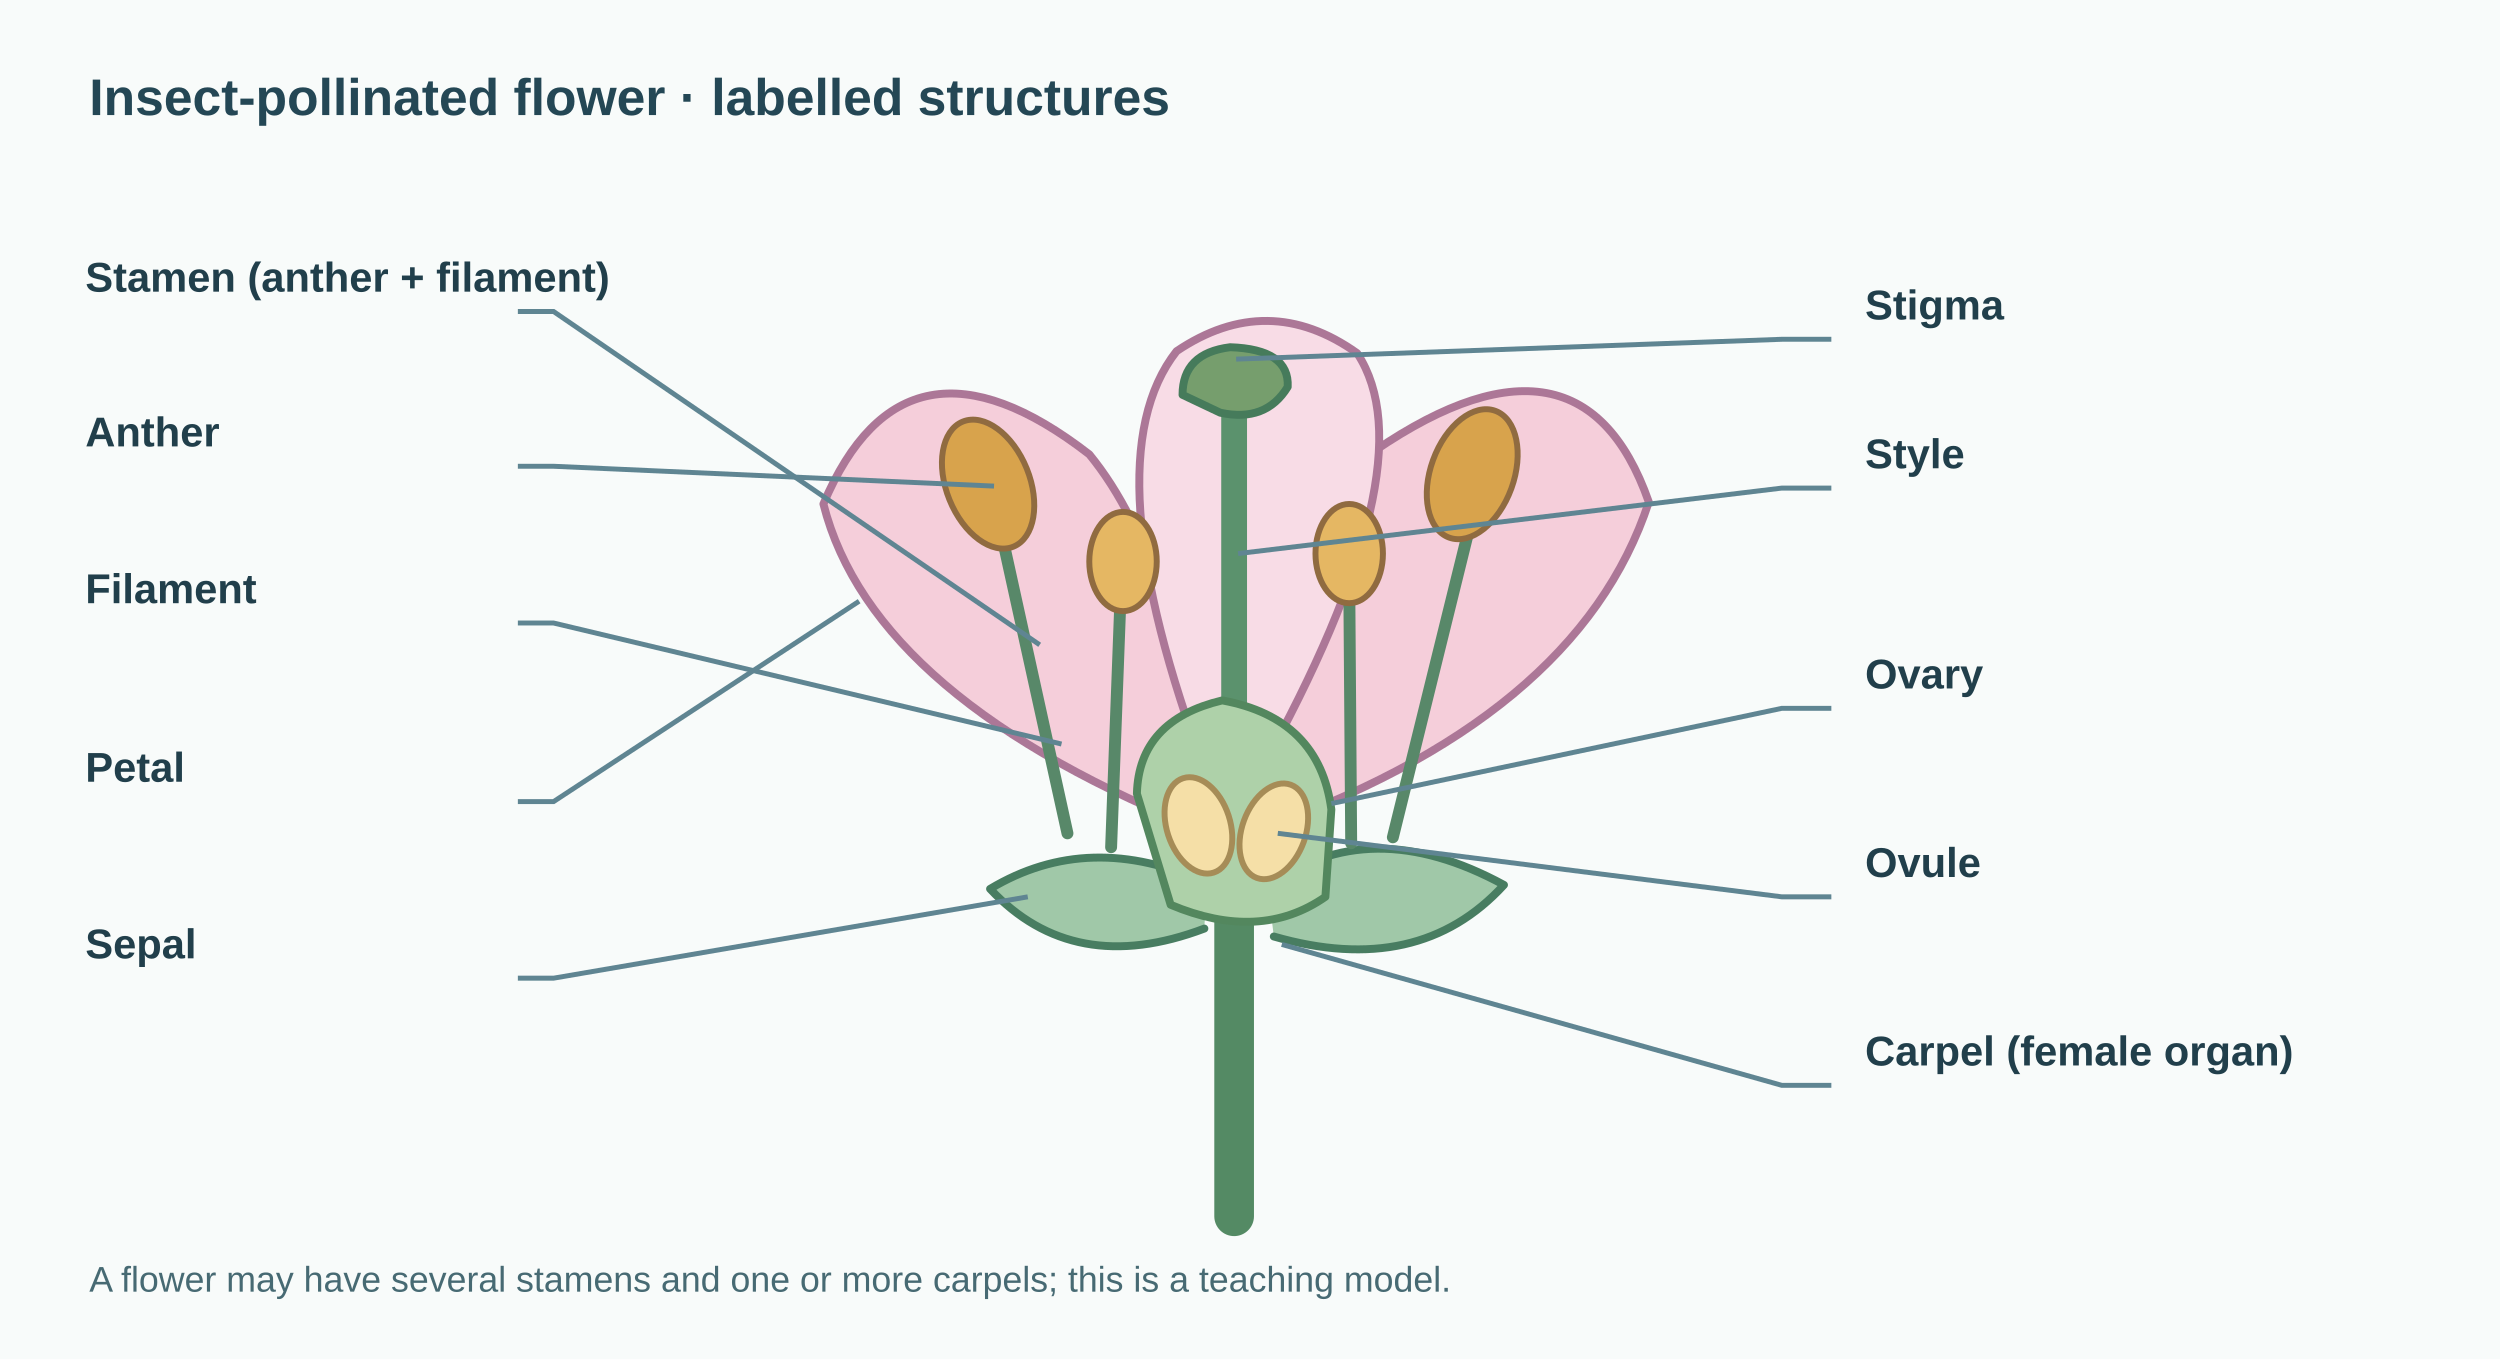
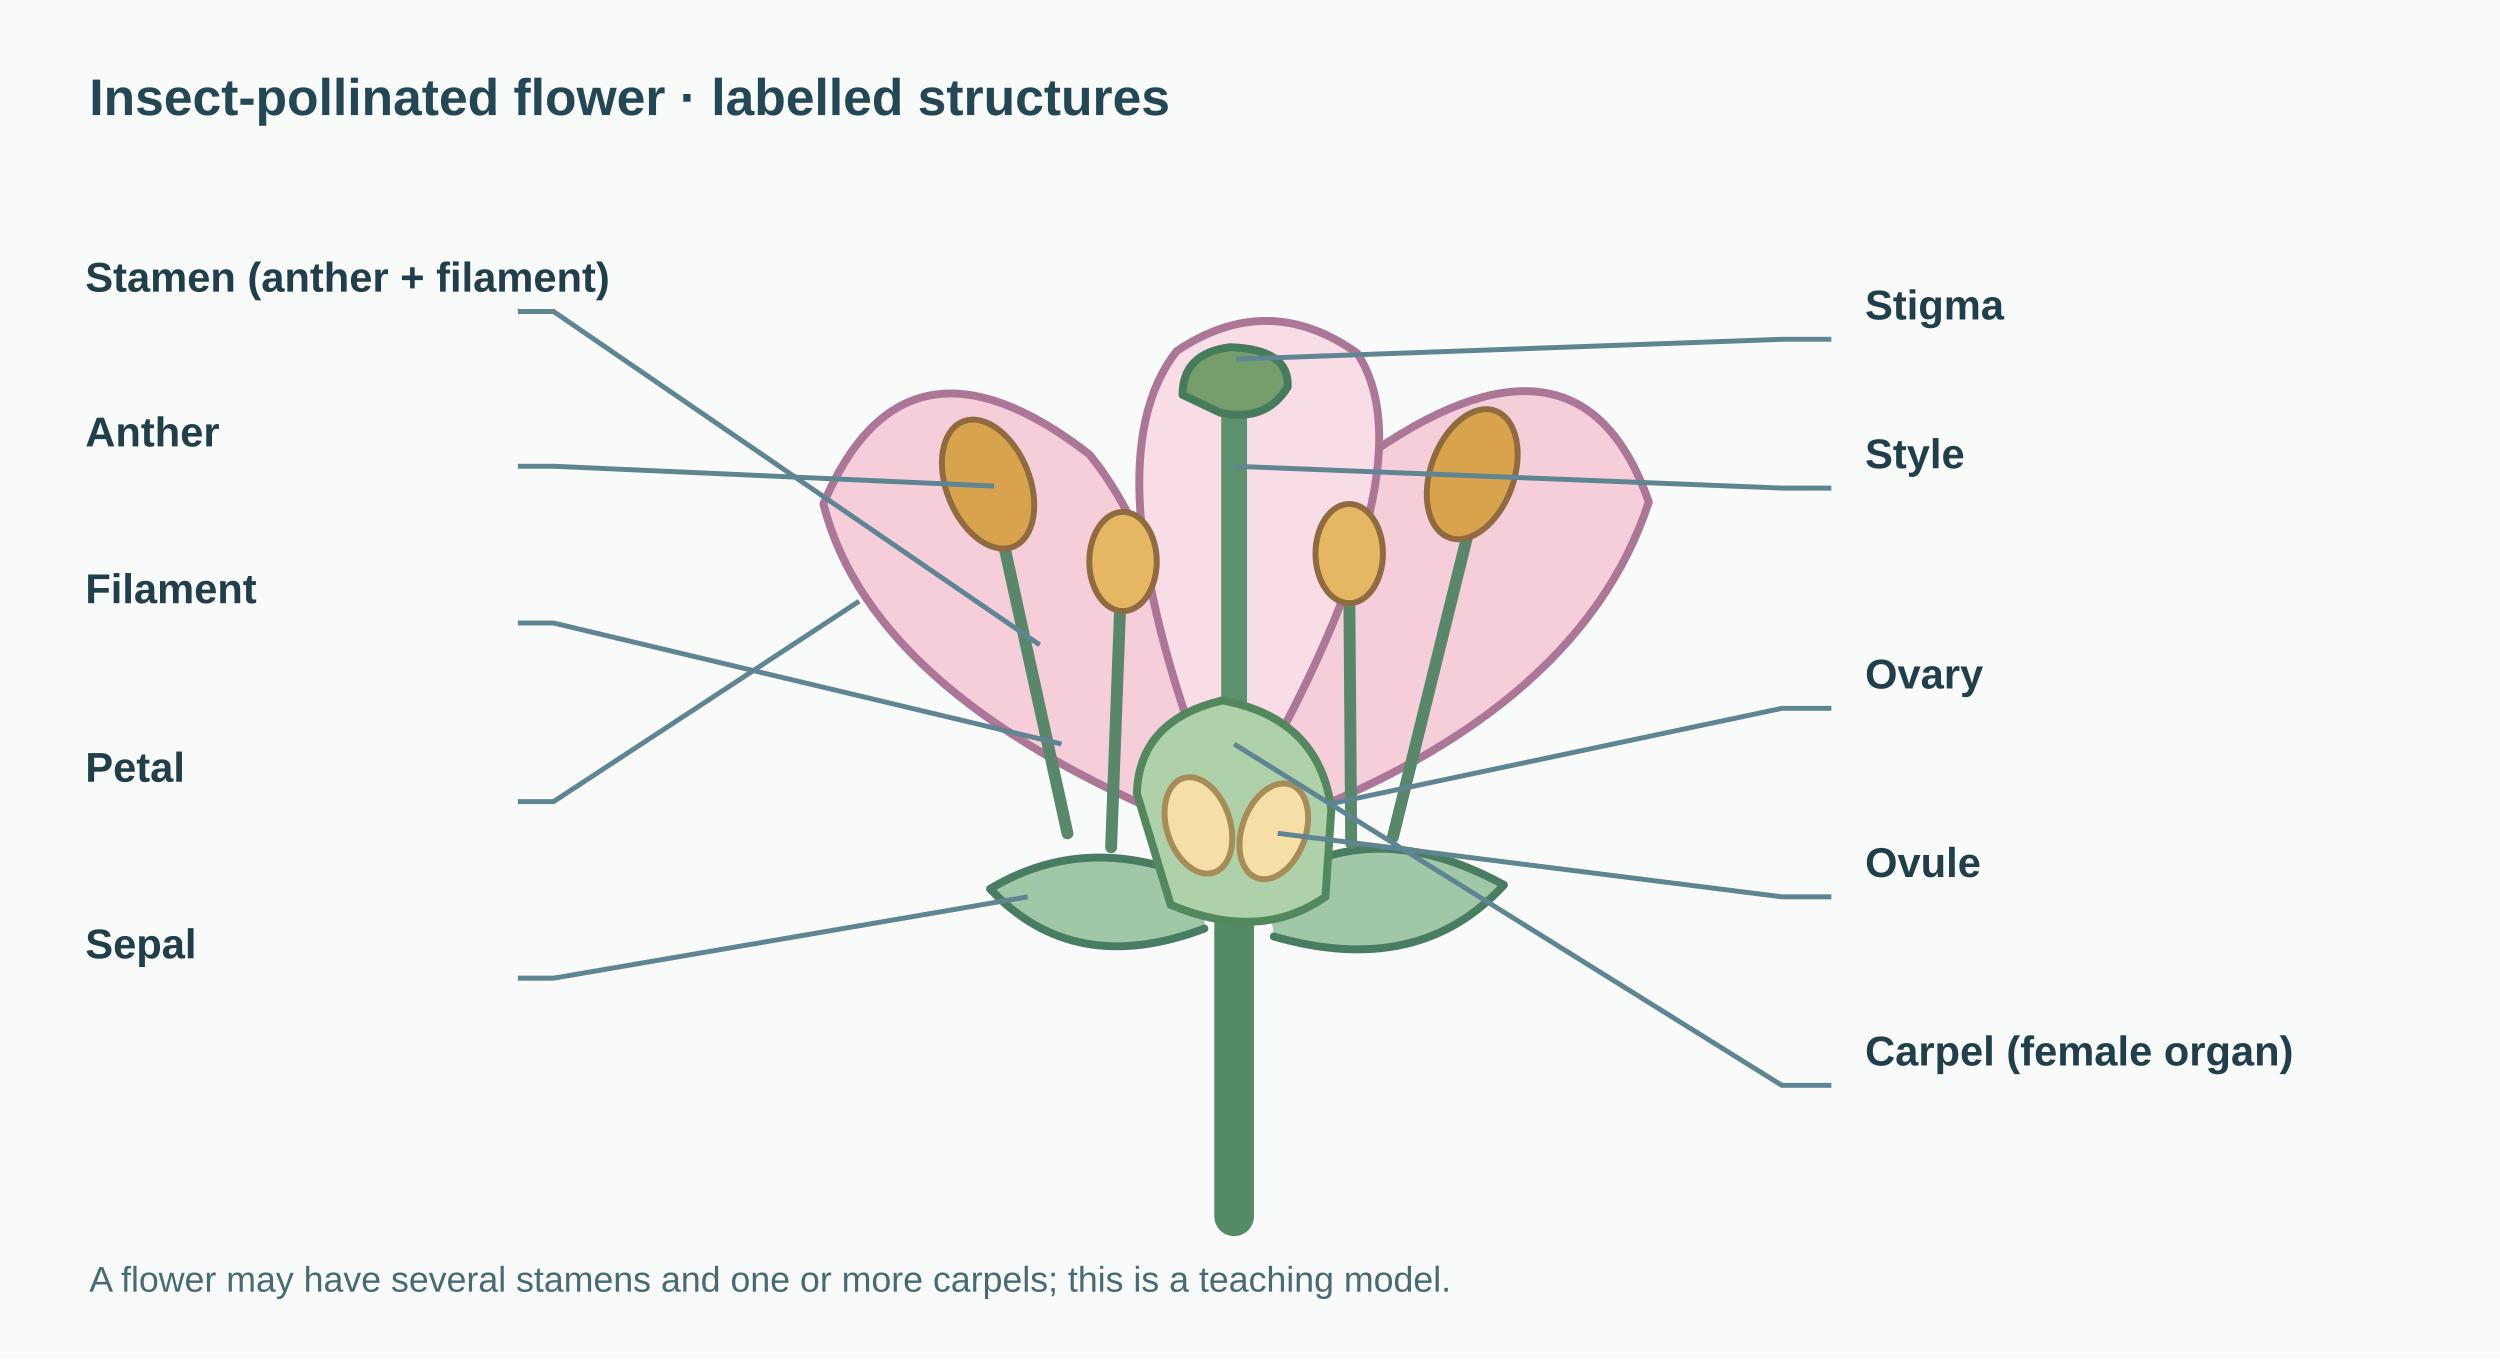
<svg xmlns="http://www.w3.org/2000/svg" viewBox="0 0 1260 685" role="img" aria-labelledby="title desc">
  <rect width="1260" height="685" fill="#f8fbfa" />
  <text x="45" y="58" font-family="Arial,sans-serif" font-size="26" font-weight="700" fill="#244755">Insect-pollinated flower · labelled structures</text>
  <g stroke-linejoin="round" stroke-linecap="round">
    <path d="M610 420Q440 353 415 254Q456 157 549 229Q595 285 610 420Z" fill="#f5ceda" stroke="#ac7797" stroke-width="4" />
    <path d="M630 420Q795 363 831 253Q796 153 686 232Q641 294 630 420Z" fill="#f5ceda" stroke="#ac7797" stroke-width="4" />
    <path d="M608 390Q549 233 593 177Q639 146 684 178Q721 234 635 389Z" fill="#f8dce6" stroke="#ac7797" stroke-width="4" />
    <path d="M608 445Q549 418 499 448Q541 493 607 468M639 447Q690 409 758 446Q715 493 642 472" fill="#a0c8a8" stroke="#487d61" stroke-width="4" />
    <path d="M622 462L622 613" stroke="#548a64" stroke-width="20" fill="none" />
    <path d="M538 420L503 261M702 422L744 252M560 427L565 294M681 425L680 290" stroke="#588869" stroke-width="6" fill="none" />
    <ellipse cx="498" cy="244" rx="21" ry="34" fill="#d8a34c" stroke="#906b40" stroke-width="3" transform="rotate(-22 498 244)" />
    <ellipse cx="742" cy="239" rx="21" ry="34" fill="#d8a34c" stroke="#906b40" stroke-width="3" transform="rotate(20 742 239)" />
    <ellipse cx="566" cy="283" rx="17" ry="25" fill="#e5b763" stroke="#906b40" stroke-width="3" />
    <ellipse cx="680" cy="279" rx="17" ry="25" fill="#e5b763" stroke="#906b40" stroke-width="3" />
    <path d="M622 420L622 210" stroke="#5b926d" stroke-width="13" fill="none" />
    <path d="M596 199Q596 178 620 175Q650 176 649 195Q638 213 615 208Z" fill="#769e6d" stroke="#467b5b" stroke-width="4" />
    <path d="M573 400Q574 363 616 353Q665 362 671 408L668 452Q635 475 590 456Z" fill="#aed1a9" stroke="#53875e" stroke-width="4" />
    <ellipse cx="604" cy="416" rx="16" ry="25" fill="#f5dfa7" stroke="#a68c57" stroke-width="3" transform="rotate(-18 604 416)" />
    <ellipse cx="642" cy="419" rx="16" ry="25" fill="#f5dfa7" stroke="#a68c57" stroke-width="3" transform="rotate(20 642 419)" />
  </g>
  <path d="M524 325 L279 157 H261" stroke="#5f8592" stroke-width="2.5" fill="none" />
  <text x="43" y="147" font-size="21" font-weight="600" fill="#213f4b" font-family="Arial,sans-serif">Stamen (anther + filament)</text>
  <path d="M501 245 L279 235 H261" stroke="#5f8592" stroke-width="2.5" fill="none" />
  <text x="43" y="225" font-size="21" font-weight="600" fill="#213f4b" font-family="Arial,sans-serif">Anther</text>
  <path d="M535 375 L279 314 H261" stroke="#5f8592" stroke-width="2.5" fill="none" />
  <text x="43" y="304" font-size="21" font-weight="600" fill="#213f4b" font-family="Arial,sans-serif">Filament</text>
  <path d="M433 303 L279 404 H261" stroke="#5f8592" stroke-width="2.5" fill="none" />
  <text x="43" y="394" font-size="21" font-weight="600" fill="#213f4b" font-family="Arial,sans-serif">Petal</text>
  <path d="M518 452 L279 493 H261" stroke="#5f8592" stroke-width="2.5" fill="none" />
  <text x="43" y="483" font-size="21" font-weight="600" fill="#213f4b" font-family="Arial,sans-serif">Sepal</text>
  <path d="M623 181 L898 171 H923" stroke="#5f8592" stroke-width="2.5" fill="none" />
  <text x="940" y="161" font-size="21" font-weight="600" fill="#213f4b" font-family="Arial,sans-serif">Stigma</text>
-   <path d="M624 279 L898 246 H923" stroke="#5f8592" stroke-width="2.5" fill="none" />
+   <path d="M622 235 L898 246 H923" stroke="#5f8592" stroke-width="2.5" fill="none" />
  <text x="940" y="236" font-size="21" font-weight="600" fill="#213f4b" font-family="Arial,sans-serif">Style</text>
  <path d="M671 405 L898 357 H923" stroke="#5f8592" stroke-width="2.5" fill="none" />
  <text x="940" y="347" font-size="21" font-weight="600" fill="#213f4b" font-family="Arial,sans-serif">Ovary</text>
  <path d="M644 420 L898 452 H923" stroke="#5f8592" stroke-width="2.5" fill="none" />
  <text x="940" y="442" font-size="21" font-weight="600" fill="#213f4b" font-family="Arial,sans-serif">Ovule</text>
-   <path d="M646 476 L898 547 H923" stroke="#5f8592" stroke-width="2.5" fill="none" />
+   <path d="M622 375 L898 547 H923" stroke="#5f8592" stroke-width="2.5" fill="none" />
  <text x="940" y="537" font-size="21" font-weight="600" fill="#213f4b" font-family="Arial,sans-serif">Carpel (female organ)</text>
  <text x="45" y="651" font-size="18" font-family="Arial,sans-serif" fill="#476a73">A flower may have several stamens and one or more carpels; this is a teaching model.</text>
</svg>
